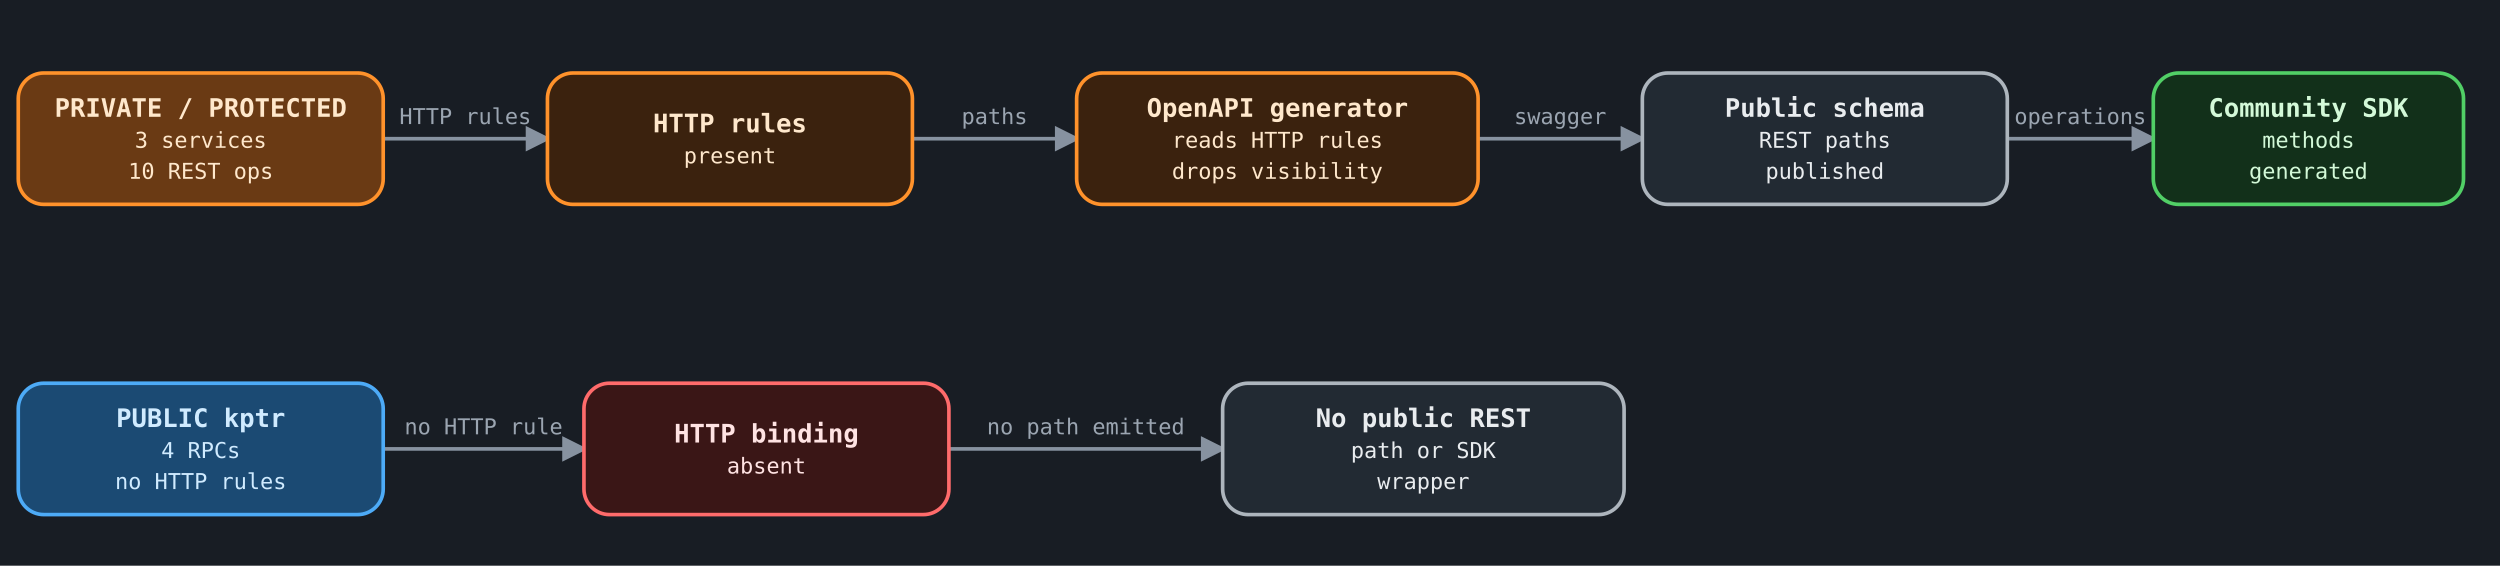
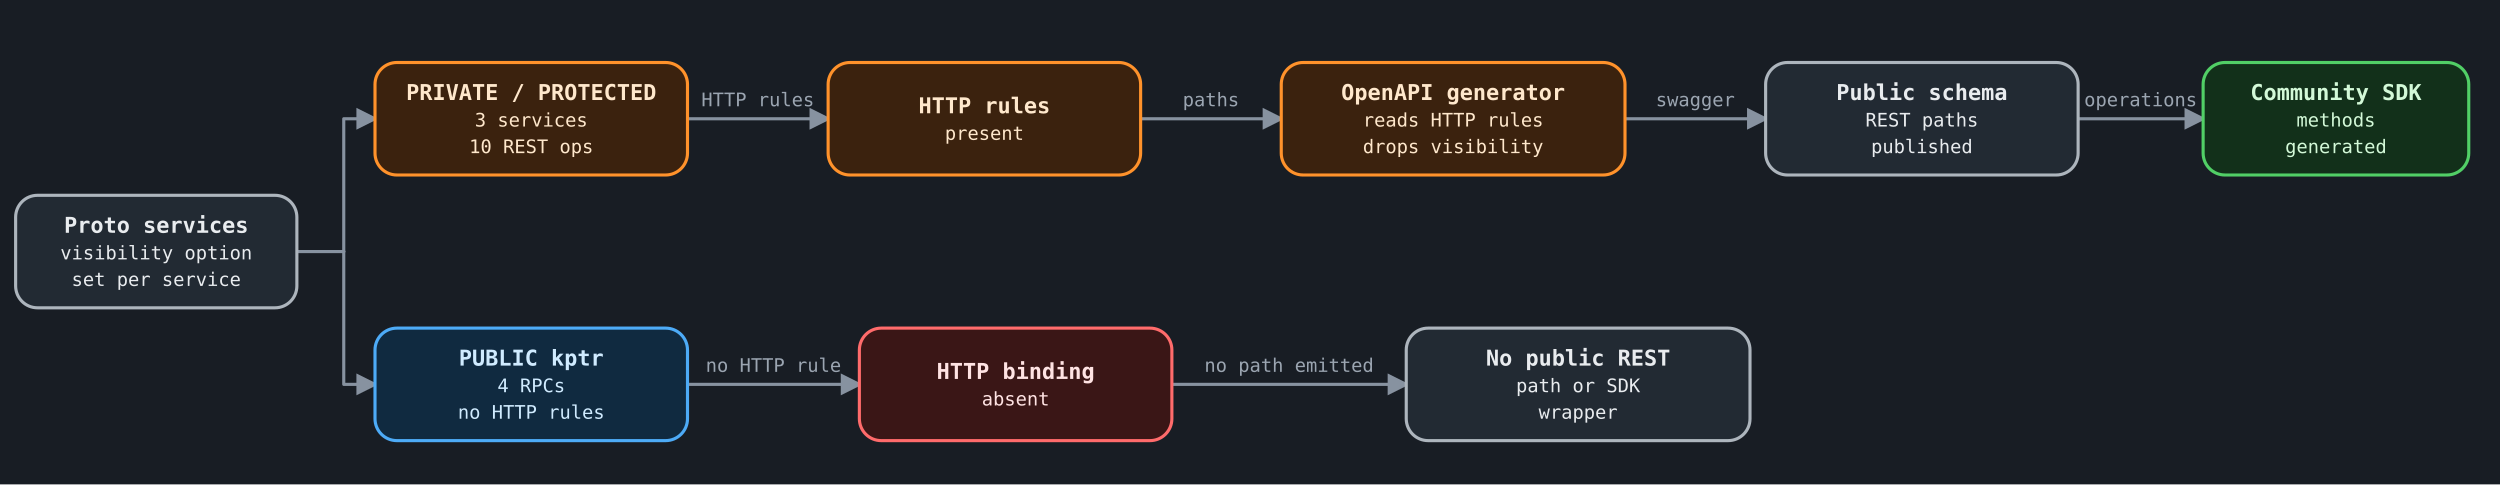
- <svg xmlns="http://www.w3.org/2000/svg" width="1370" height="310" id="visibility-path" viewBox="0 0 1370 310" role="group" aria-label="Visibility metadata does not filter published REST paths; public kptr RPCs without HTTP rules are omitted.">
+ <svg xmlns="http://www.w3.org/2000/svg" width="1600" height="310" id="visibility-path" viewBox="0 0 1600 310" role="group" aria-label="Visibility metadata does not filter published REST paths; public kptr RPCs without HTTP rules are omitted.">
  <style>/* House diagram style: the SVG parts and the explorer states. It reads the
   color tokens of page-theme/assets/theme.css, so load that file first. */
svg text { font-family: "JetBrains Mono", ui-monospace, "SF Mono", Menlo, Consolas, monospace; }
.node rect { stroke-width: 2; transition: stroke-width .15s; }
.node .nm { font-size: 14px; font-weight: 700; text-anchor: middle; }
.node .ft { font-size: 12px; text-anchor: middle; }
.fam-blue.src rect { fill: #1b4a73; stroke: #4dabf7; } .fam-blue.proc rect { fill: #102a40; stroke: #4dabf7; } .fam-blue text { fill: #d0ebff; }
.fam-violet.src rect { fill: #43307f; stroke: #9775fa; } .fam-violet.proc rect { fill: #251c45; stroke: #9775fa; } .fam-violet text { fill: #e5dbff; }
.fam-green.src rect { fill: #1e5a2c; stroke: #51cf66; } .fam-green.proc rect { fill: #12301a; stroke: #51cf66; } .fam-green text { fill: #d3f9d8; }
.fam-orange.src rect { fill: #6a3a14; stroke: #ff922b; } .fam-orange.proc rect { fill: #3b220e; stroke: #ff922b; } .fam-orange text { fill: #ffe8cc; }
.fam-red.src rect { fill: #6b2222; stroke: #ff6b6b; } .fam-red.proc rect { fill: #3a1616; stroke: #ff6b6b; } .fam-red text { fill: #ffe3e3; }
.fam-cyan.src rect { fill: #0d5560; stroke: #22b8cf; } .fam-cyan.proc rect { fill: #0a3036; stroke: #22b8cf; } .fam-cyan text { fill: #c5f6fa; }
.fam-yellow.src rect { fill: #5c4600; stroke: #fcc419; } .fam-yellow.proc rect { fill: #332800; stroke: #fcc419; } .fam-yellow text { fill: #fff3bf; }
.fam-neutral rect { fill: #222a33; stroke: #adb5bd; } .fam-neutral text { fill: #e9ecef; }
.planned rect { stroke-dasharray: 7 6; }
.container rect { fill: #151a20; stroke: #4a5562; stroke-width: 1.5; }
.clabel { font-size: 12px; font-weight: 600; fill: #9ba5b1; }
.wire { fill: none; stroke: #8792a0; stroke-width: 2; stroke-linecap: round; stroke-linejoin: round; }
.access .wire { stroke-dasharray: 1 7; stroke-width: 2.5; }
.elabel { font-size: 12px; fill: #9ba5b1; }
.ah { fill: #8792a0; } .ah-hi { fill: #f1f3f5; }
.note { font-size: 12px; font-weight: 600; fill: #9ba5b1; }
.note.warn { fill: #ffa94d; }
.note.fam-blue { fill: #4dabf7; } .note.fam-violet { fill: #9775fa; } .note.fam-green { fill: #51cf66; }
.note.fam-orange { fill: #ff922b; } .note.fam-red { fill: #ff6b6b; } .note.fam-cyan { fill: #22b8cf; }
.note.fam-yellow { fill: #fcc419; } .note.fam-neutral { fill: #adb5bd; }

.explorer .node { cursor: pointer; }
.explorer .node:focus { outline: none; }
.explorer .node:focus-visible rect, .explorer .node.sel rect { stroke: #b197fc; stroke-width: 4; }
.explorer .node, .explorer .edge { transition: opacity .2s; }
.explorer svg.dimming .node:not(.lit) { opacity: .28; }
.explorer svg.dimming .edge:not(.hi):not(.flow) { opacity: .14; }
.edge.hi .wire, .edge.flow .wire { stroke: #f1f3f5; stroke-width: 3; }
.edge.flow .wire { stroke-dasharray: 9 7; animation: flow .9s linear infinite; }
.edge.flow.access .wire, .edge.hi.access .wire { stroke-dasharray: 1 7; animation: none; }
@keyframes flow { to { stroke-dashoffset: -16; } }
@media (prefers-reduced-motion: reduce) { .edge.flow .wire { animation: none; stroke-dasharray: none; } * { transition: none !important; } }

.legend { display: flex; flex-wrap: wrap; gap: 6px 18px; font-size: 0.84rem; color: #9ba5b1; }
.legend svg { width: 34px; height: 10px; vertical-align: middle; margin-right: 6px; min-width: 0; }
</style>
  <rect width="100%" height="100%" fill="#181d24" />
  <defs>
    <marker id="visibility-ah" viewBox="0 0 10 10" refX="8.5" refY="5" markerWidth="7" markerHeight="7" orient="auto-start-reverse">
      <path d="M0,0 L10,5 L0,10 z" class="ah" />
    </marker>
    <marker id="visibility-ah-hi" viewBox="0 0 10 10" refX="8.5" refY="5" markerWidth="7" markerHeight="7" orient="auto-start-reverse">
      <path d="M0,0 L10,5 L0,10 z" class="ah-hi" />
    </marker>
  </defs>
+   <g class="edge data" data-seg="protos_stem" data-links="protos&gt;private,protos&gt;public">
+     <path d="M190,161 H220" class="wire" />
+   </g>
+   <g class="edge data" data-seg="protos_private" data-links="protos&gt;private">
+     <path d="M220,161 V76 H240" class="wire arrow" marker-end="url(#visibility-ah)" />
+   </g>
+   <g class="edge data" data-seg="protos_public" data-links="protos&gt;public">
+     <path d="M220,161 V246 H240" class="wire arrow" marker-end="url(#visibility-ah)" />
+   </g>
  <g class="edge data" data-seg="private_http" data-links="private&gt;http">
-     <path d="M210,76 H300" class="wire arrow" marker-end="url(#visibility-ah)" />
-     <text x="255" y="68" class="elabel" text-anchor="middle">HTTP rules</text>
+     <path d="M440,76 H530" class="wire arrow" marker-end="url(#visibility-ah)" />
+     <text x="485" y="68" class="elabel" text-anchor="middle">HTTP rules</text>
  </g>
  <g class="edge data" data-seg="http_openapi" data-links="http&gt;openapi">
-     <path d="M500,76 H590" class="wire arrow" marker-end="url(#visibility-ah)" />
-     <text x="545" y="68" class="elabel" text-anchor="middle">paths</text>
+     <path d="M730,76 H820" class="wire arrow" marker-end="url(#visibility-ah)" />
+     <text x="775" y="68" class="elabel" text-anchor="middle">paths</text>
  </g>
  <g class="edge data" data-seg="openapi_schema" data-links="openapi&gt;schema">
-     <path d="M810,76 H900" class="wire arrow" marker-end="url(#visibility-ah)" />
-     <text x="855" y="68" class="elabel" text-anchor="middle">swagger</text>
+     <path d="M1040,76 H1130" class="wire arrow" marker-end="url(#visibility-ah)" />
+     <text x="1085" y="68" class="elabel" text-anchor="middle">swagger</text>
  </g>
  <g class="edge data" data-seg="schema_sdk" data-links="schema&gt;sdk">
-     <path d="M1100,76 H1180" class="wire arrow" marker-end="url(#visibility-ah)" />
-     <text x="1140" y="68" class="elabel" text-anchor="middle">operations</text>
+     <path d="M1330,76 H1410" class="wire arrow" marker-end="url(#visibility-ah)" />
+     <text x="1370" y="68" class="elabel" text-anchor="middle">operations</text>
  </g>
  <g class="edge data" data-seg="public_missing" data-links="public&gt;missing">
-     <path d="M210,246 H320" class="wire arrow" marker-end="url(#visibility-ah)" />
-     <text x="265" y="238" class="elabel" text-anchor="middle">no HTTP rule</text>
+     <path d="M440,246 H550" class="wire arrow" marker-end="url(#visibility-ah)" />
+     <text x="495" y="238" class="elabel" text-anchor="middle">no HTTP rule</text>
  </g>
  <g class="edge data" data-seg="missing_no_path" data-links="missing&gt;no_path">
-     <path d="M520,246 H670" class="wire arrow" marker-end="url(#visibility-ah)" />
-     <text x="595" y="238" class="elabel" text-anchor="middle">no path emitted</text>
+     <path d="M750,246 H900" class="wire arrow" marker-end="url(#visibility-ah)" />
+     <text x="825" y="238" class="elabel" text-anchor="middle">no path emitted</text>
  </g>
-   <g class="node fam-orange src " data-id="private">
-     <rect x="10" y="40" width="200" height="72" rx="14" />
-     <text x="110.0" y="64.0" class="nm">PRIVATE / PROTECTED</text>
-     <text x="110.0" y="81.0" class="ft">3 services</text>
-     <text x="110.0" y="98.0" class="ft">10 REST ops</text>
+   <g class="node fam-orange proc " data-id="private">
+     <rect x="240" y="40" width="200" height="72" rx="14" />
+     <text x="340" y="64.0" class="nm">PRIVATE / PROTECTED</text>
+     <text x="340" y="81.0" class="ft">3 services</text>
+     <text x="340" y="98.0" class="ft">10 REST ops</text>
  </g>
  <g class="node fam-orange proc " data-id="http">
-     <rect x="300" y="40" width="200" height="72" rx="14" />
-     <text x="400.0" y="72.5" class="nm">HTTP rules</text>
-     <text x="400.0" y="89.5" class="ft">present</text>
+     <rect x="530" y="40" width="200" height="72" rx="14" />
+     <text x="630" y="72.5" class="nm">HTTP rules</text>
+     <text x="630" y="89.5" class="ft">present</text>
  </g>
  <g class="node fam-orange proc " data-id="openapi">
-     <rect x="590" y="40" width="220" height="72" rx="14" />
-     <text x="700.0" y="64.0" class="nm">OpenAPI generator</text>
-     <text x="700.0" y="81.0" class="ft">reads HTTP rules</text>
-     <text x="700.0" y="98.0" class="ft">drops visibility</text>
+     <rect x="820" y="40" width="220" height="72" rx="14" />
+     <text x="930" y="64.0" class="nm">OpenAPI generator</text>
+     <text x="930" y="81.0" class="ft">reads HTTP rules</text>
+     <text x="930" y="98.0" class="ft">drops visibility</text>
  </g>
  <g class="node fam-neutral hub " data-id="schema">
-     <rect x="900" y="40" width="200" height="72" rx="14" />
-     <text x="1000.0" y="64.0" class="nm">Public schema</text>
-     <text x="1000.0" y="81.0" class="ft">REST paths</text>
-     <text x="1000.0" y="98.0" class="ft">published</text>
+     <rect x="1130" y="40" width="200" height="72" rx="14" />
+     <text x="1230" y="64.0" class="nm">Public schema</text>
+     <text x="1230" y="81.0" class="ft">REST paths</text>
+     <text x="1230" y="98.0" class="ft">published</text>
  </g>
  <g class="node fam-green proc " data-id="sdk">
-     <rect x="1180" y="40" width="170" height="72" rx="14" />
-     <text x="1265.0" y="64.0" class="nm">Community SDK</text>
-     <text x="1265.0" y="81.0" class="ft">methods</text>
-     <text x="1265.0" y="98.0" class="ft">generated</text>
+     <rect x="1410" y="40" width="170" height="72" rx="14" />
+     <text x="1495" y="64.0" class="nm">Community SDK</text>
+     <text x="1495" y="81.0" class="ft">methods</text>
+     <text x="1495" y="98.0" class="ft">generated</text>
  </g>
-   <g class="node fam-blue src " data-id="public">
-     <rect x="10" y="210" width="200" height="72" rx="14" />
-     <text x="110.0" y="234.0" class="nm">PUBLIC kptr</text>
-     <text x="110.0" y="251.0" class="ft">4 RPCs</text>
-     <text x="110.0" y="268.0" class="ft">no HTTP rules</text>
+   <g class="node fam-blue proc " data-id="public">
+     <rect x="240" y="210" width="200" height="72" rx="14" />
+     <text x="340" y="234.0" class="nm">PUBLIC kptr</text>
+     <text x="340" y="251.0" class="ft">4 RPCs</text>
+     <text x="340" y="268.0" class="ft">no HTTP rules</text>
  </g>
  <g class="node fam-red proc " data-id="missing">
-     <rect x="320" y="210" width="200" height="72" rx="14" />
-     <text x="420.0" y="242.5" class="nm">HTTP binding</text>
-     <text x="420.0" y="259.5" class="ft">absent</text>
+     <rect x="550" y="210" width="200" height="72" rx="14" />
+     <text x="650" y="242.5" class="nm">HTTP binding</text>
+     <text x="650" y="259.5" class="ft">absent</text>
  </g>
  <g class="node fam-neutral hub " data-id="no_path">
-     <rect x="670" y="210" width="220" height="72" rx="14" />
-     <text x="780.0" y="234.0" class="nm">No public REST</text>
-     <text x="780.0" y="251.0" class="ft">path or SDK</text>
-     <text x="780.0" y="268.0" class="ft">wrapper</text>
+     <rect x="900" y="210" width="220" height="72" rx="14" />
+     <text x="1010" y="234.0" class="nm">No public REST</text>
+     <text x="1010" y="251.0" class="ft">path or SDK</text>
+     <text x="1010" y="268.0" class="ft">wrapper</text>
+   </g>
+   <g class="node fam-neutral hub " data-id="protos">
+     <rect x="10" y="125" width="180" height="72" rx="14" />
+     <text x="100.0" y="149.0" class="nm">Proto services</text>
+     <text x="100.0" y="166.0" class="ft">visibility option</text>
+     <text x="100.0" y="183.0" class="ft">set per service</text>
  </g>
</svg>
